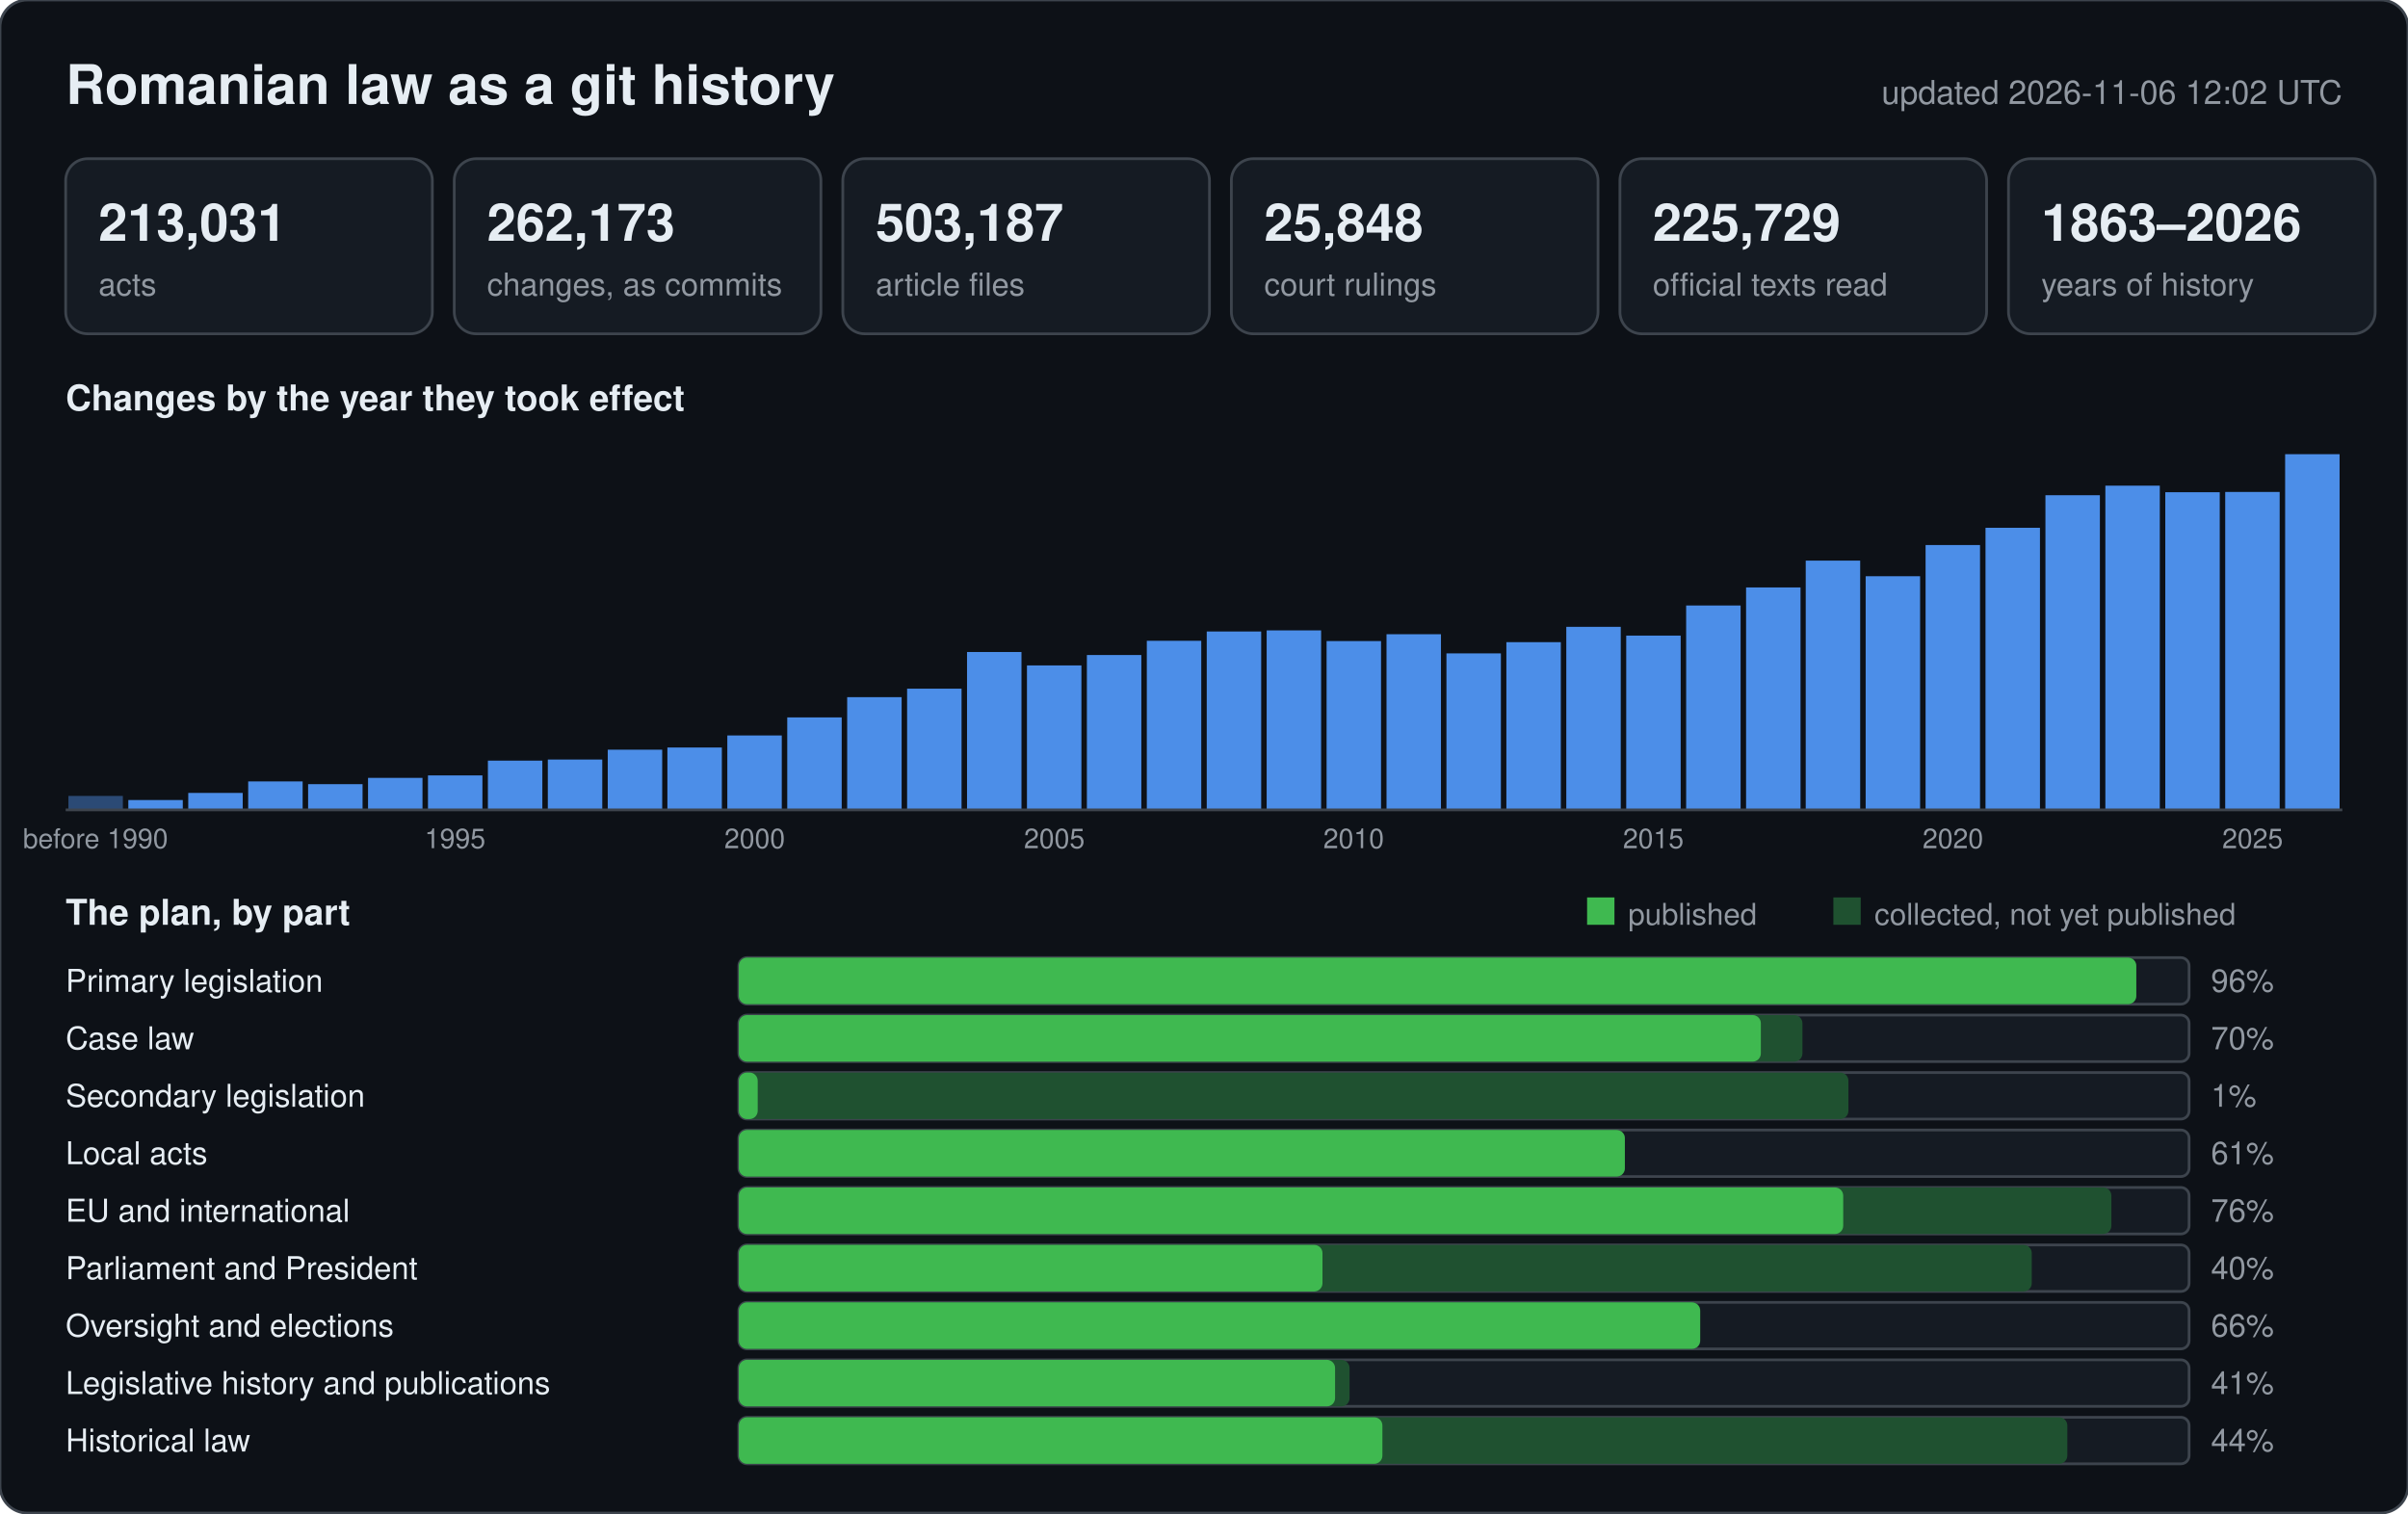
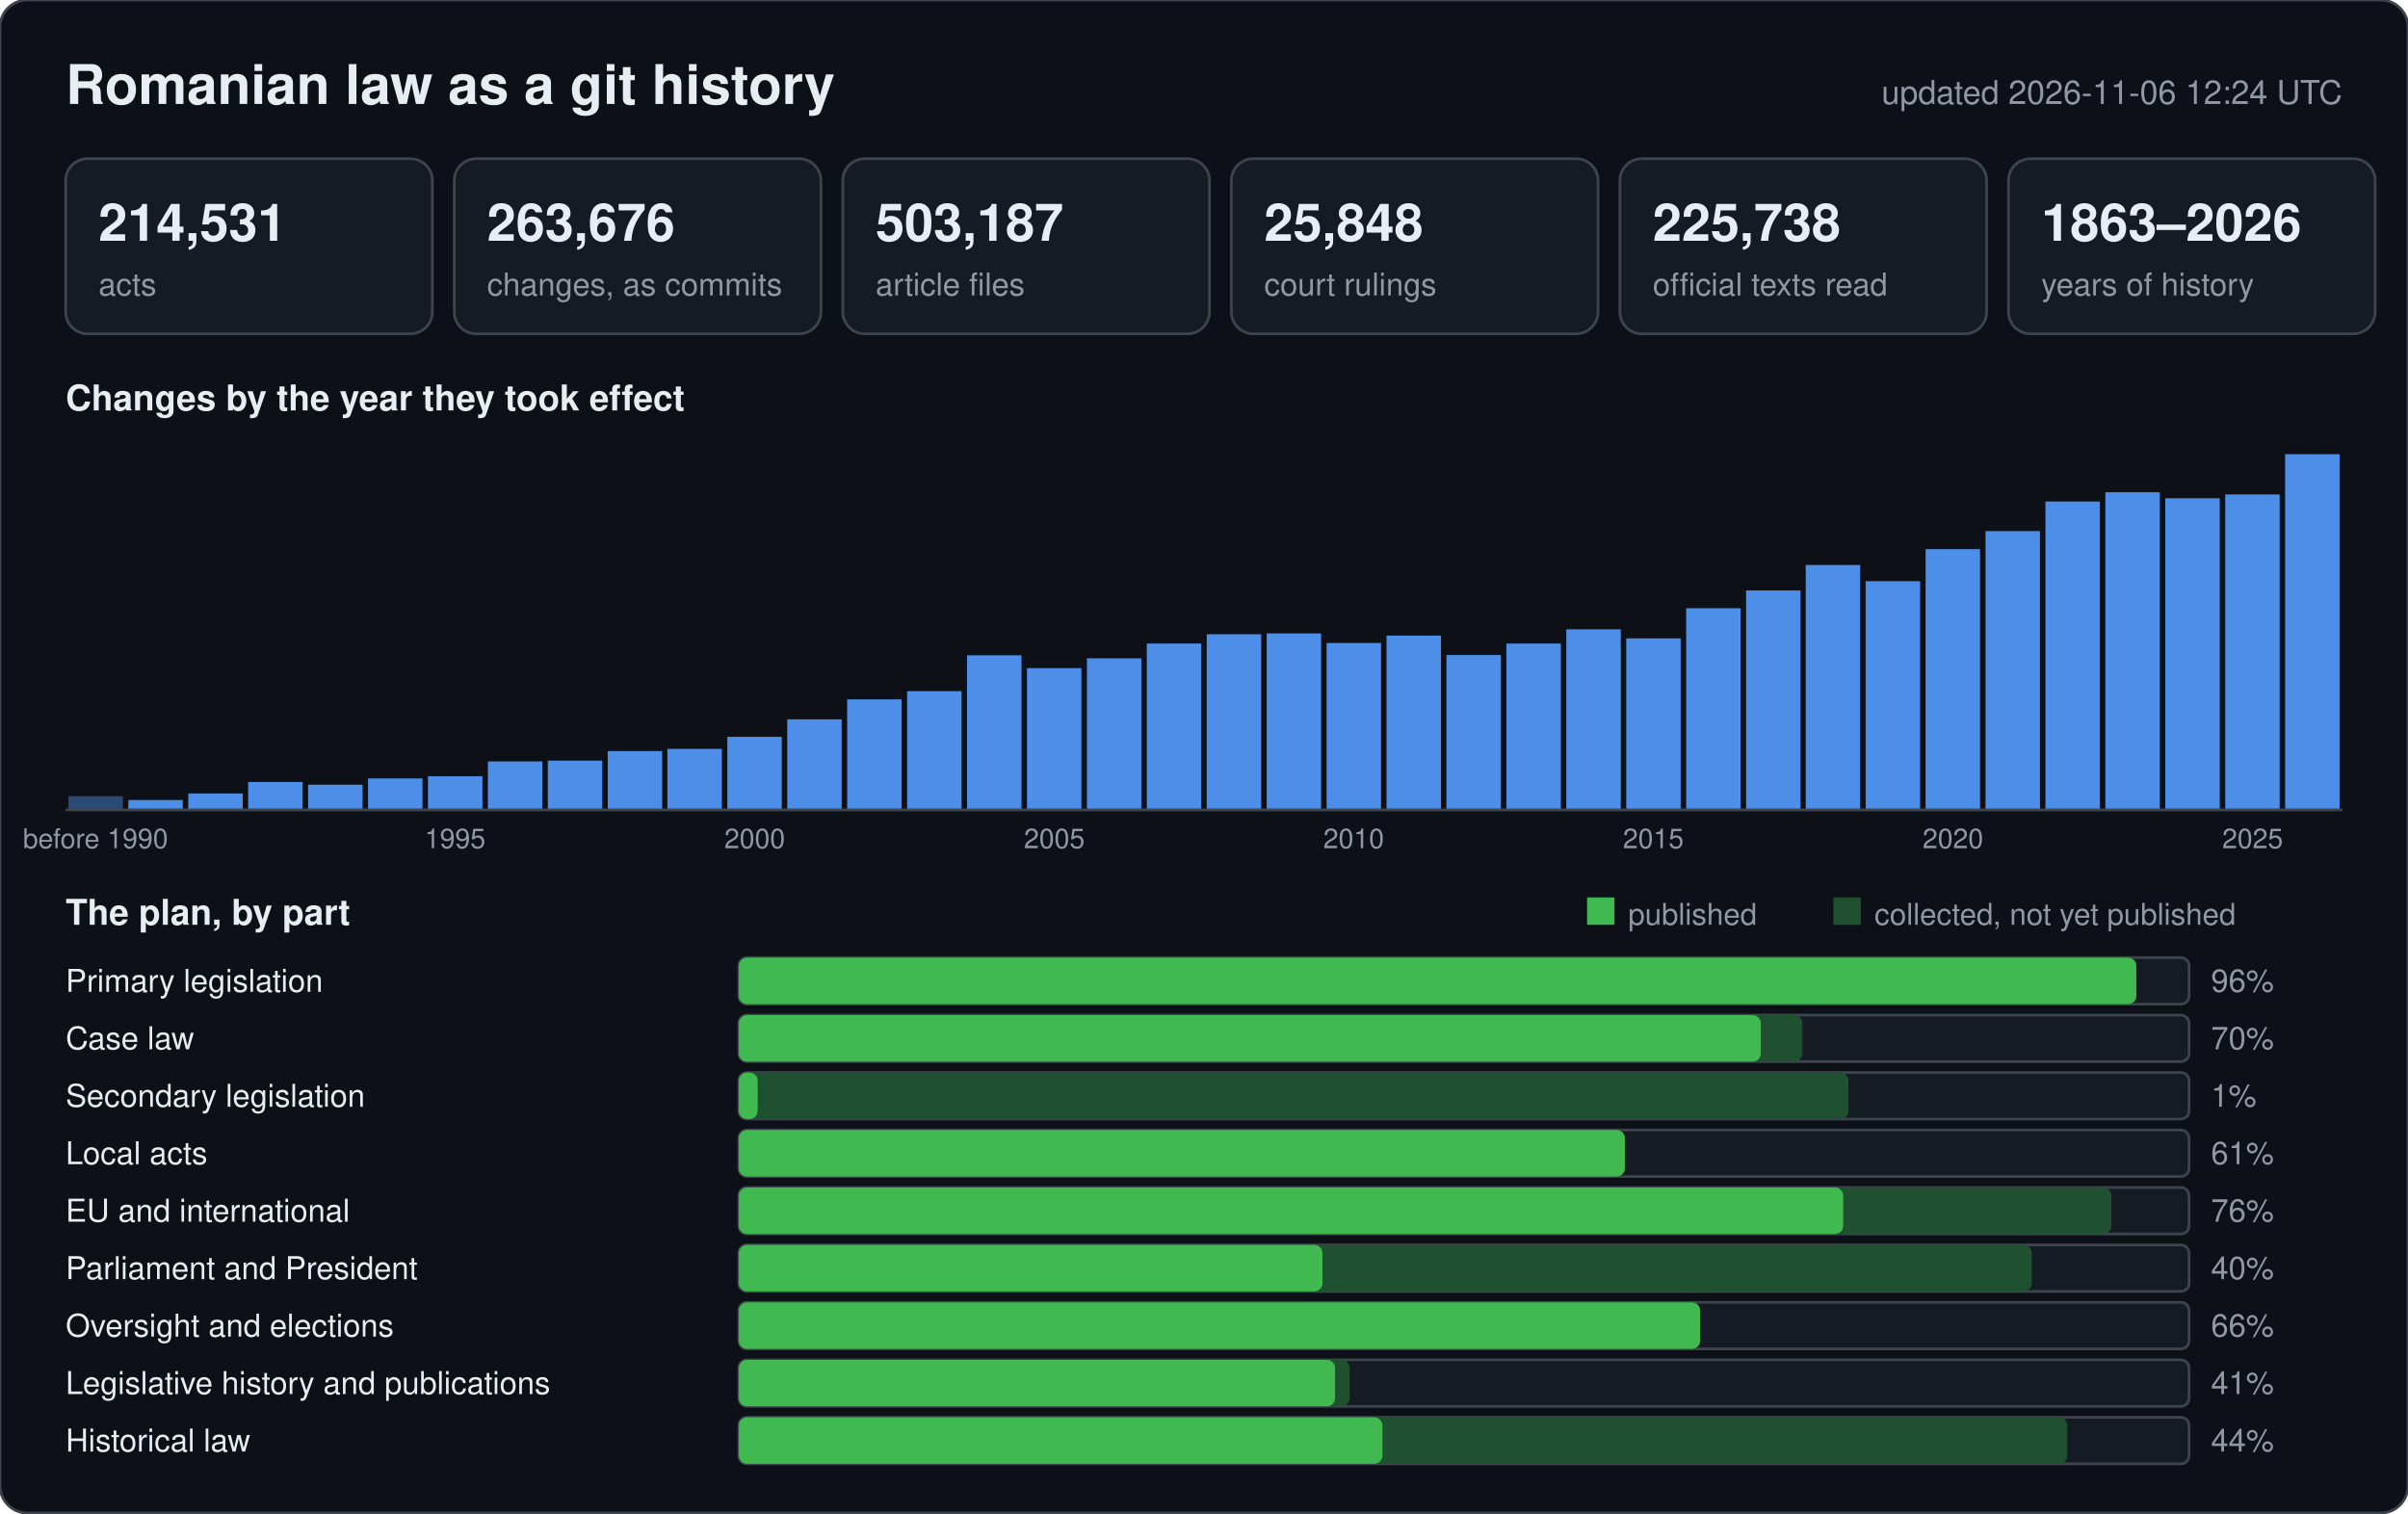
<svg xmlns="http://www.w3.org/2000/svg" width="880" height="553" viewBox="0 0 880 553" font-family="-apple-system,BlinkMacSystemFont,Segoe UI,Helvetica,Arial,sans-serif">
  <rect width="880" height="553" rx="10" fill="#0d1117" stroke="#3d444d" />
  <text x="24" y="38" font-size="20" font-weight="600" fill="#e6edf3">Romanian law as a git history</text>
-   <text x="856" y="38" font-size="12" text-anchor="end" fill="#9198a1">updated 2026-11-06 12:02 UTC</text>
+   <text x="856" y="38" font-size="12" text-anchor="end" fill="#9198a1">updated 2026-11-06 12:24 UTC</text>
  <rect x="24" y="58" width="134" height="64" rx="8" fill="#151b23" stroke="#3d444d" />
-   <text x="36" y="88" font-size="19" font-weight="600" fill="#e6edf3">213,031</text>
+   <text x="36" y="88" font-size="19" font-weight="600" fill="#e6edf3">214,531</text>
  <text x="36" y="108" font-size="11.5" fill="#9198a1">acts</text>
  <rect x="166" y="58" width="134" height="64" rx="8" fill="#151b23" stroke="#3d444d" />
-   <text x="178" y="88" font-size="19" font-weight="600" fill="#e6edf3">262,173</text>
+   <text x="178" y="88" font-size="19" font-weight="600" fill="#e6edf3">263,676</text>
  <text x="178" y="108" font-size="11.5" fill="#9198a1">changes, as commits</text>
  <rect x="308" y="58" width="134" height="64" rx="8" fill="#151b23" stroke="#3d444d" />
  <text x="320" y="88" font-size="19" font-weight="600" fill="#e6edf3">503,187</text>
  <text x="320" y="108" font-size="11.5" fill="#9198a1">article files</text>
  <rect x="450" y="58" width="134" height="64" rx="8" fill="#151b23" stroke="#3d444d" />
  <text x="462" y="88" font-size="19" font-weight="600" fill="#e6edf3">25,848</text>
  <text x="462" y="108" font-size="11.5" fill="#9198a1">court rulings</text>
  <rect x="592" y="58" width="134" height="64" rx="8" fill="#151b23" stroke="#3d444d" />
-   <text x="604" y="88" font-size="19" font-weight="600" fill="#e6edf3">225,729</text>
+   <text x="604" y="88" font-size="19" font-weight="600" fill="#e6edf3">225,738</text>
  <text x="604" y="108" font-size="11.5" fill="#9198a1">official texts read</text>
  <rect x="734" y="58" width="134" height="64" rx="8" fill="#151b23" stroke="#3d444d" />
  <text x="746" y="88" font-size="19" font-weight="600" fill="#e6edf3">1863–2026</text>
  <text x="746" y="108" font-size="11.5" fill="#9198a1">years of history</text>
  <text x="24" y="150" font-size="13" font-weight="600" fill="#e6edf3">Changes by the year they took effect</text>
-   <rect x="25.0" y="290.9" width="19.9" height="5.1" fill="#2b4a75" />
+   <rect x="25.0" y="291.0" width="19.9" height="5.0" fill="#2b4a75" />
  <text x="34.9" y="310" font-size="10" text-anchor="middle" fill="#9198a1">before 1990</text>
  <rect x="46.9" y="292.4" width="19.9" height="3.6" fill="#4c8ee8" />
-   <rect x="68.8" y="289.8" width="19.9" height="6.2" fill="#4c8ee8" />
-   <rect x="90.7" y="285.6" width="19.9" height="10.4" fill="#4c8ee8" />
-   <rect x="112.6" y="286.6" width="19.9" height="9.4" fill="#4c8ee8" />
-   <rect x="134.5" y="284.3" width="19.9" height="11.7" fill="#4c8ee8" />
-   <rect x="156.4" y="283.4" width="19.9" height="12.6" fill="#4c8ee8" />
+   <rect x="68.8" y="290.0" width="19.9" height="6.0" fill="#4c8ee8" />
+   <rect x="90.7" y="285.8" width="19.9" height="10.2" fill="#4c8ee8" />
+   <rect x="112.6" y="286.8" width="19.9" height="9.2" fill="#4c8ee8" />
+   <rect x="134.5" y="284.5" width="19.9" height="11.5" fill="#4c8ee8" />
+   <rect x="156.4" y="283.7" width="19.9" height="12.3" fill="#4c8ee8" />
  <text x="166.3" y="310" font-size="10" text-anchor="middle" fill="#9198a1">1995</text>
-   <rect x="178.3" y="278.0" width="19.9" height="18.0" fill="#4c8ee8" />
-   <rect x="200.2" y="277.6" width="19.9" height="18.4" fill="#4c8ee8" />
-   <rect x="222.1" y="274.0" width="19.9" height="22.0" fill="#4c8ee8" />
-   <rect x="243.9" y="273.2" width="19.9" height="22.8" fill="#4c8ee8" />
-   <rect x="265.8" y="268.8" width="19.9" height="27.2" fill="#4c8ee8" />
+   <rect x="178.3" y="278.3" width="19.9" height="17.7" fill="#4c8ee8" />
+   <rect x="200.2" y="278.0" width="19.9" height="18.0" fill="#4c8ee8" />
+   <rect x="222.1" y="274.5" width="19.9" height="21.5" fill="#4c8ee8" />
+   <rect x="243.9" y="273.7" width="19.9" height="22.3" fill="#4c8ee8" />
+   <rect x="265.8" y="269.3" width="19.9" height="26.7" fill="#4c8ee8" />
  <text x="275.8" y="310" font-size="10" text-anchor="middle" fill="#9198a1">2000</text>
-   <rect x="287.7" y="262.2" width="19.9" height="33.8" fill="#4c8ee8" />
-   <rect x="309.6" y="254.8" width="19.9" height="41.2" fill="#4c8ee8" />
-   <rect x="331.5" y="251.7" width="19.9" height="44.3" fill="#4c8ee8" />
-   <rect x="353.4" y="238.3" width="19.9" height="57.7" fill="#4c8ee8" />
-   <rect x="375.3" y="243.2" width="19.9" height="52.8" fill="#4c8ee8" />
+   <rect x="287.7" y="262.9" width="19.9" height="33.1" fill="#4c8ee8" />
+   <rect x="309.6" y="255.6" width="19.9" height="40.4" fill="#4c8ee8" />
+   <rect x="331.5" y="252.6" width="19.9" height="43.4" fill="#4c8ee8" />
+   <rect x="353.4" y="239.5" width="19.9" height="56.5" fill="#4c8ee8" />
+   <rect x="375.3" y="244.2" width="19.9" height="51.8" fill="#4c8ee8" />
  <text x="385.3" y="310" font-size="10" text-anchor="middle" fill="#9198a1">2005</text>
-   <rect x="397.2" y="239.4" width="19.9" height="56.6" fill="#4c8ee8" />
-   <rect x="419.1" y="234.2" width="19.9" height="61.8" fill="#4c8ee8" />
-   <rect x="441.0" y="230.8" width="19.9" height="65.2" fill="#4c8ee8" />
-   <rect x="462.9" y="230.4" width="19.9" height="65.6" fill="#4c8ee8" />
-   <rect x="484.8" y="234.3" width="19.9" height="61.7" fill="#4c8ee8" />
+   <rect x="397.2" y="240.6" width="19.9" height="55.4" fill="#4c8ee8" />
+   <rect x="419.1" y="235.2" width="19.9" height="60.8" fill="#4c8ee8" />
+   <rect x="441.0" y="231.8" width="19.9" height="64.2" fill="#4c8ee8" />
+   <rect x="462.9" y="231.5" width="19.9" height="64.5" fill="#4c8ee8" />
+   <rect x="484.8" y="235.0" width="19.9" height="61.0" fill="#4c8ee8" />
  <text x="494.7" y="310" font-size="10" text-anchor="middle" fill="#9198a1">2010</text>
-   <rect x="506.7" y="231.8" width="19.9" height="64.2" fill="#4c8ee8" />
-   <rect x="528.6" y="238.8" width="19.9" height="57.2" fill="#4c8ee8" />
-   <rect x="550.5" y="234.7" width="19.9" height="61.3" fill="#4c8ee8" />
-   <rect x="572.4" y="229.1" width="19.9" height="66.9" fill="#4c8ee8" />
-   <rect x="594.3" y="232.3" width="19.9" height="63.7" fill="#4c8ee8" />
+   <rect x="506.7" y="232.3" width="19.9" height="63.7" fill="#4c8ee8" />
+   <rect x="528.6" y="239.4" width="19.9" height="56.6" fill="#4c8ee8" />
+   <rect x="550.5" y="235.2" width="19.9" height="60.8" fill="#4c8ee8" />
+   <rect x="572.4" y="230.0" width="19.9" height="66.0" fill="#4c8ee8" />
+   <rect x="594.3" y="233.3" width="19.9" height="62.7" fill="#4c8ee8" />
  <text x="604.2" y="310" font-size="10" text-anchor="middle" fill="#9198a1">2015</text>
-   <rect x="616.2" y="221.3" width="19.9" height="74.7" fill="#4c8ee8" />
-   <rect x="638.1" y="214.7" width="19.9" height="81.3" fill="#4c8ee8" />
-   <rect x="659.9" y="204.9" width="19.9" height="91.1" fill="#4c8ee8" />
-   <rect x="681.8" y="210.6" width="19.9" height="85.4" fill="#4c8ee8" />
-   <rect x="703.7" y="199.2" width="19.9" height="96.8" fill="#4c8ee8" />
+   <rect x="616.2" y="222.3" width="19.9" height="73.7" fill="#4c8ee8" />
+   <rect x="638.1" y="215.8" width="19.9" height="80.2" fill="#4c8ee8" />
+   <rect x="659.9" y="206.5" width="19.9" height="89.5" fill="#4c8ee8" />
+   <rect x="681.8" y="212.4" width="19.9" height="83.6" fill="#4c8ee8" />
+   <rect x="703.7" y="200.7" width="19.9" height="95.3" fill="#4c8ee8" />
  <text x="713.7" y="310" font-size="10" text-anchor="middle" fill="#9198a1">2020</text>
-   <rect x="725.6" y="192.9" width="19.9" height="103.1" fill="#4c8ee8" />
-   <rect x="747.5" y="181.0" width="19.9" height="115.0" fill="#4c8ee8" />
-   <rect x="769.4" y="177.5" width="19.9" height="118.5" fill="#4c8ee8" />
-   <rect x="791.3" y="179.9" width="19.9" height="116.1" fill="#4c8ee8" />
-   <rect x="813.2" y="179.8" width="19.9" height="116.2" fill="#4c8ee8" />
+   <rect x="725.6" y="194.1" width="19.9" height="101.9" fill="#4c8ee8" />
+   <rect x="747.5" y="183.3" width="19.9" height="112.7" fill="#4c8ee8" />
+   <rect x="769.4" y="179.9" width="19.9" height="116.1" fill="#4c8ee8" />
+   <rect x="791.3" y="182.1" width="19.9" height="113.9" fill="#4c8ee8" />
+   <rect x="813.2" y="180.7" width="19.9" height="115.3" fill="#4c8ee8" />
  <text x="823.2" y="310" font-size="10" text-anchor="middle" fill="#9198a1">2025</text>
  <rect x="835.1" y="166.0" width="19.9" height="130.0" fill="#4c8ee8" />
  <line x1="24" y1="296" x2="856" y2="296" stroke="#3d444d" />
  <text x="24" y="338" font-size="13" font-weight="600" fill="#e6edf3">The plan, by part</text>
  <rect x="580" y="328" width="10" height="10" fill="#3fb950" />
  <text x="595" y="338" font-size="11" fill="#9198a1">published</text>
  <rect x="670" y="328" width="10" height="10" fill="#1f5130" />
  <text x="685" y="338" font-size="11" fill="#9198a1">collected, not yet published</text>
  <text x="24" y="362.5" font-size="11.5" fill="#e6edf3">Primary legislation</text>
  <rect x="270" y="350" width="530" height="17" rx="3" fill="#151b23" stroke="#3d444d" />
  <rect x="270" y="350" width="510.7" height="17" rx="3" fill="#1f5130" />
  <rect x="270" y="350" width="510.7" height="17" rx="3" fill="#3fb950" />
  <text x="808" y="362.5" font-size="11.5" fill="#9198a1">96%</text>
  <text x="24" y="383.5" font-size="11.5" fill="#e6edf3">Case law</text>
  <rect x="270" y="371" width="530" height="17" rx="3" fill="#151b23" stroke="#3d444d" />
  <rect x="270" y="371" width="388.7" height="17" rx="3" fill="#1f5130" />
  <rect x="270" y="371" width="373.5" height="17" rx="3" fill="#3fb950" />
  <text x="808" y="383.5" font-size="11.5" fill="#9198a1">70%</text>
  <text x="24" y="404.5" font-size="11.5" fill="#e6edf3">Secondary legislation</text>
  <rect x="270" y="392" width="530" height="17" rx="3" fill="#151b23" stroke="#3d444d" />
  <rect x="270" y="392" width="405.5" height="17" rx="3" fill="#1f5130" />
  <rect x="270" y="392" width="6.9" height="17" rx="3" fill="#3fb950" />
  <text x="808" y="404.5" font-size="11.5" fill="#9198a1">1%</text>
  <text x="24" y="425.5" font-size="11.5" fill="#e6edf3">Local acts</text>
  <rect x="270" y="413" width="530" height="17" rx="3" fill="#151b23" stroke="#3d444d" />
  <rect x="270" y="413" width="323.8" height="17" rx="3" fill="#1f5130" />
  <rect x="270" y="413" width="323.8" height="17" rx="3" fill="#3fb950" />
  <text x="808" y="425.5" font-size="11.5" fill="#9198a1">61%</text>
  <text x="24" y="446.5" font-size="11.5" fill="#e6edf3">EU and international</text>
  <rect x="270" y="434" width="530" height="17" rx="3" fill="#151b23" stroke="#3d444d" />
  <rect x="270" y="434" width="501.6" height="17" rx="3" fill="#1f5130" />
  <rect x="270" y="434" width="403.6" height="17" rx="3" fill="#3fb950" />
  <text x="808" y="446.5" font-size="11.5" fill="#9198a1">76%</text>
  <text x="24" y="467.5" font-size="11.5" fill="#e6edf3">Parliament and President</text>
  <rect x="270" y="455" width="530" height="17" rx="3" fill="#151b23" stroke="#3d444d" />
  <rect x="270" y="455" width="472.5" height="17" rx="3" fill="#1f5130" />
  <rect x="270" y="455" width="213.3" height="17" rx="3" fill="#3fb950" />
  <text x="808" y="467.5" font-size="11.5" fill="#9198a1">40%</text>
  <text x="24" y="488.5" font-size="11.5" fill="#e6edf3">Oversight and elections</text>
  <rect x="270" y="476" width="530" height="17" rx="3" fill="#151b23" stroke="#3d444d" />
  <rect x="270" y="476" width="351.4" height="17" rx="3" fill="#1f5130" />
  <rect x="270" y="476" width="351.3" height="17" rx="3" fill="#3fb950" />
  <text x="808" y="488.5" font-size="11.5" fill="#9198a1">66%</text>
  <text x="24" y="509.5" font-size="11.5" fill="#e6edf3">Legislative history and publications</text>
  <rect x="270" y="497" width="530" height="17" rx="3" fill="#151b23" stroke="#3d444d" />
  <rect x="270" y="497" width="223.2" height="17" rx="3" fill="#1f5130" />
  <rect x="270" y="497" width="217.9" height="17" rx="3" fill="#3fb950" />
  <text x="808" y="509.5" font-size="11.5" fill="#9198a1">41%</text>
  <text x="24" y="530.5" font-size="11.5" fill="#e6edf3">Historical law</text>
  <rect x="270" y="518" width="530" height="17" rx="3" fill="#151b23" stroke="#3d444d" />
  <rect x="270" y="518" width="485.5" height="17" rx="3" fill="#1f5130" />
  <rect x="270" y="518" width="235.2" height="17" rx="3" fill="#3fb950" />
  <text x="808" y="530.5" font-size="11.5" fill="#9198a1">44%</text>
</svg>
